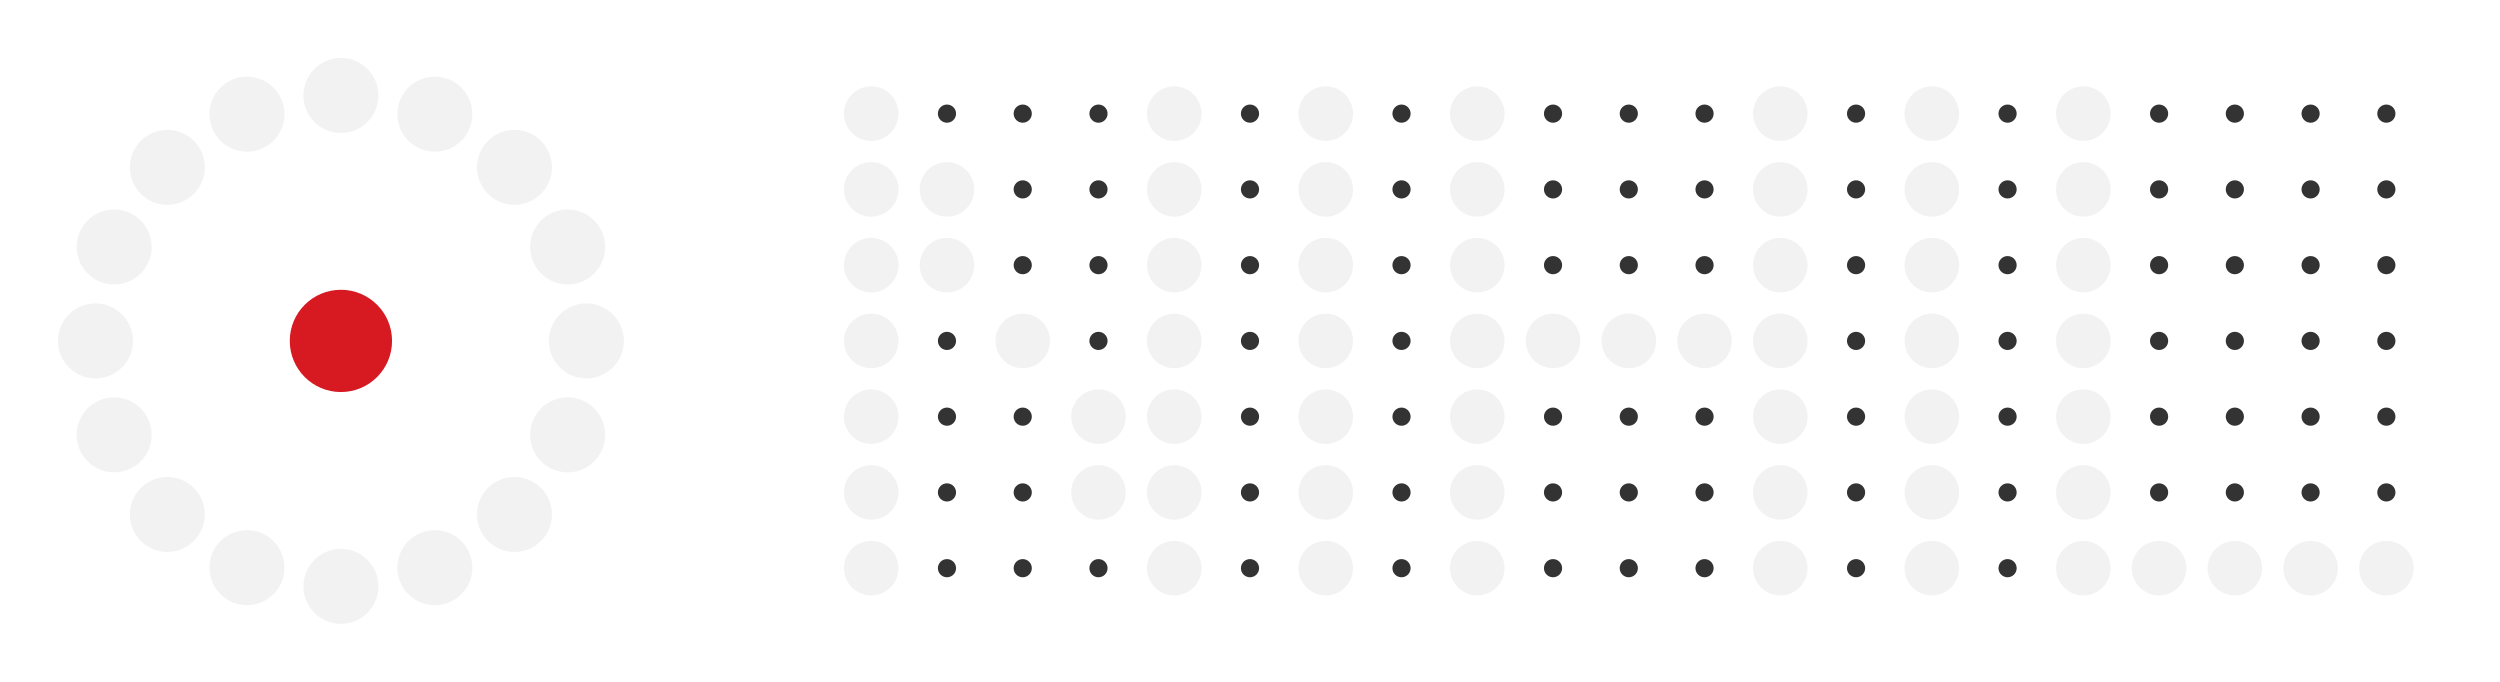
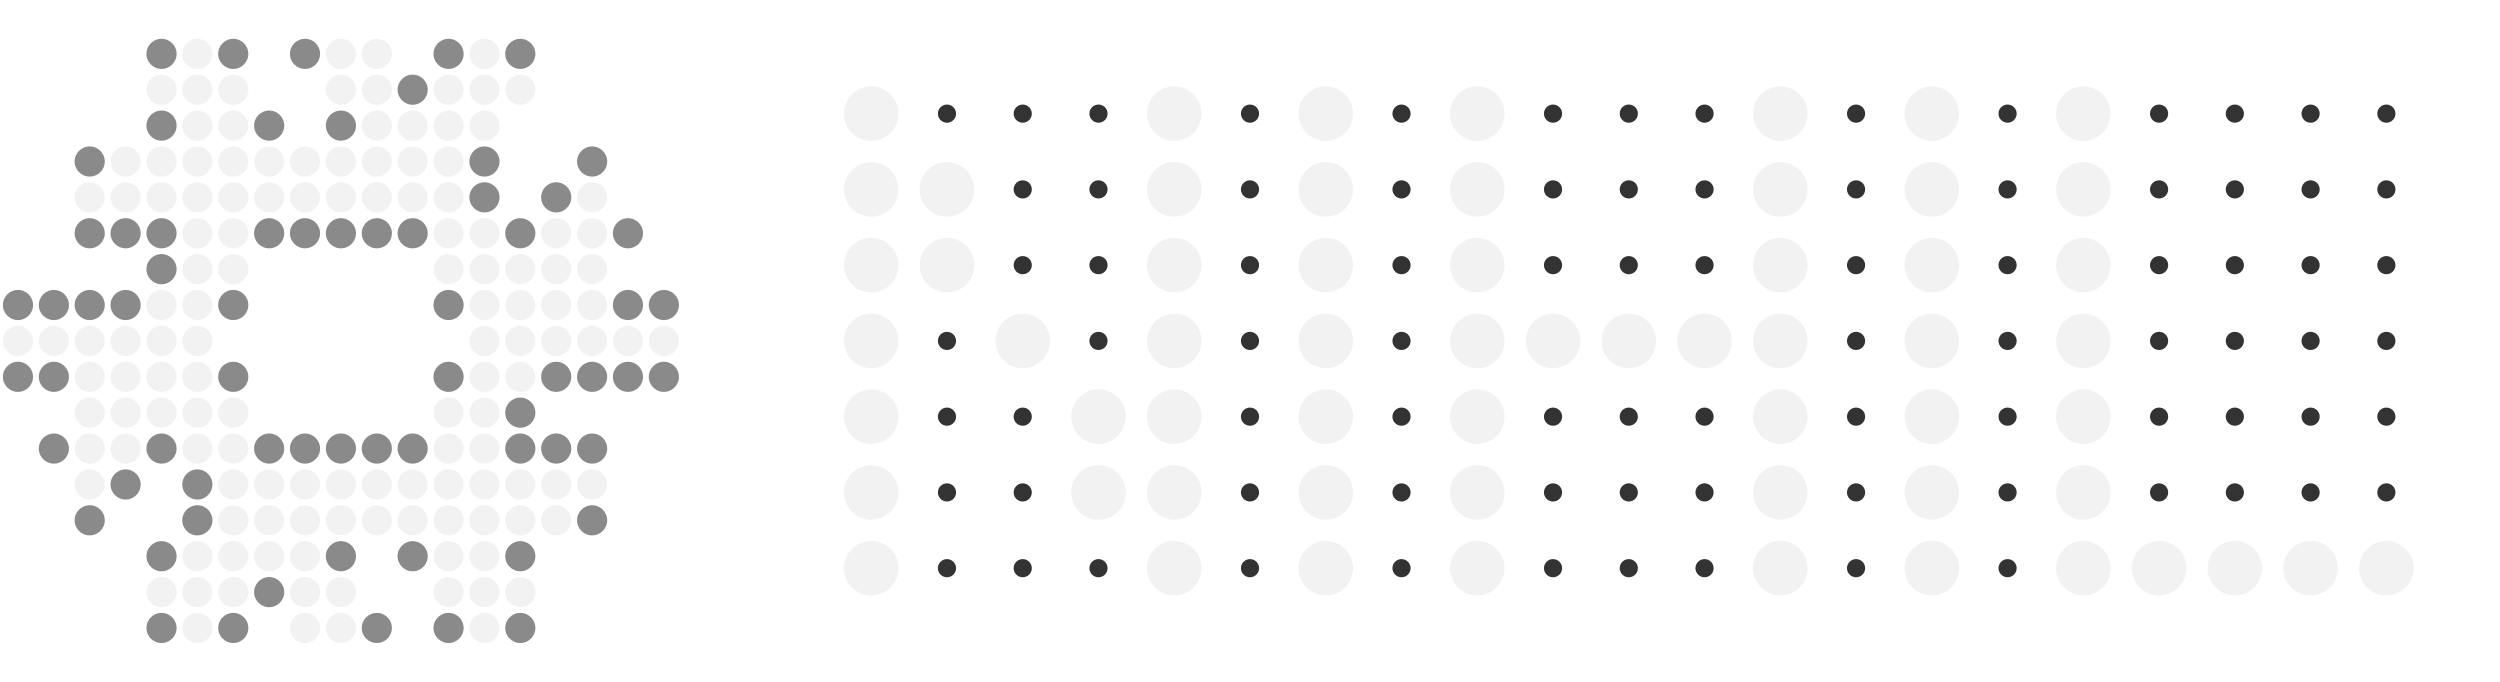
<svg xmlns="http://www.w3.org/2000/svg" viewBox="0 0 330 90" width="330" height="90">
  <g fill="#333333">
    <circle cx="125.00" cy="15.00" r="1.20" />
    <circle cx="125.00" cy="45.00" r="1.20" />
    <circle cx="125.00" cy="55.00" r="1.20" />
    <circle cx="125.00" cy="65.00" r="1.20" />
    <circle cx="125.00" cy="75.00" r="1.20" />
    <circle cx="135.00" cy="15.00" r="1.20" />
    <circle cx="135.00" cy="25.00" r="1.20" />
    <circle cx="135.00" cy="35.00" r="1.20" />
    <circle cx="135.00" cy="55.00" r="1.20" />
    <circle cx="135.00" cy="65.00" r="1.20" />
    <circle cx="135.00" cy="75.00" r="1.20" />
    <circle cx="145.00" cy="15.00" r="1.20" />
    <circle cx="145.00" cy="25.00" r="1.20" />
    <circle cx="145.00" cy="35.00" r="1.20" />
    <circle cx="145.00" cy="45.00" r="1.20" />
    <circle cx="145.00" cy="75.00" r="1.20" />
    <circle cx="165.00" cy="15.00" r="1.20" />
    <circle cx="165.00" cy="25.00" r="1.20" />
    <circle cx="165.00" cy="35.00" r="1.20" />
    <circle cx="165.00" cy="45.00" r="1.20" />
    <circle cx="165.00" cy="55.00" r="1.20" />
    <circle cx="165.00" cy="65.00" r="1.20" />
    <circle cx="165.00" cy="75.00" r="1.20" />
    <circle cx="185.00" cy="15.00" r="1.20" />
    <circle cx="185.00" cy="25.00" r="1.20" />
    <circle cx="185.00" cy="35.00" r="1.20" />
    <circle cx="185.00" cy="45.00" r="1.20" />
    <circle cx="185.00" cy="55.00" r="1.20" />
    <circle cx="185.00" cy="65.00" r="1.20" />
    <circle cx="185.00" cy="75.00" r="1.20" />
    <circle cx="205.00" cy="15.00" r="1.20" />
    <circle cx="205.00" cy="25.00" r="1.20" />
    <circle cx="205.00" cy="35.00" r="1.20" />
    <circle cx="205.00" cy="55.00" r="1.20" />
    <circle cx="205.00" cy="65.00" r="1.20" />
    <circle cx="205.00" cy="75.00" r="1.20" />
    <circle cx="215.00" cy="15.00" r="1.20" />
    <circle cx="215.00" cy="25.00" r="1.20" />
    <circle cx="215.00" cy="35.00" r="1.20" />
    <circle cx="215.00" cy="55.00" r="1.20" />
    <circle cx="215.00" cy="65.00" r="1.20" />
    <circle cx="215.00" cy="75.00" r="1.20" />
    <circle cx="225.00" cy="15.00" r="1.20" />
    <circle cx="225.00" cy="25.00" r="1.20" />
    <circle cx="225.00" cy="35.00" r="1.20" />
    <circle cx="225.00" cy="55.00" r="1.20" />
    <circle cx="225.00" cy="65.00" r="1.20" />
    <circle cx="225.00" cy="75.00" r="1.20" />
    <circle cx="245.00" cy="15.00" r="1.20" />
    <circle cx="245.00" cy="25.00" r="1.20" />
    <circle cx="245.00" cy="35.00" r="1.20" />
    <circle cx="245.00" cy="45.00" r="1.20" />
    <circle cx="245.00" cy="55.00" r="1.20" />
    <circle cx="245.00" cy="65.00" r="1.20" />
    <circle cx="245.00" cy="75.00" r="1.20" />
    <circle cx="265.00" cy="15.00" r="1.20" />
    <circle cx="265.00" cy="25.00" r="1.20" />
    <circle cx="265.00" cy="35.00" r="1.20" />
    <circle cx="265.00" cy="45.00" r="1.20" />
    <circle cx="265.00" cy="55.00" r="1.20" />
    <circle cx="265.00" cy="65.00" r="1.20" />
    <circle cx="265.00" cy="75.00" r="1.20" />
    <circle cx="285.00" cy="15.00" r="1.20" />
    <circle cx="285.00" cy="25.00" r="1.20" />
    <circle cx="285.00" cy="35.00" r="1.20" />
    <circle cx="285.00" cy="45.00" r="1.20" />
    <circle cx="285.00" cy="55.00" r="1.20" />
    <circle cx="285.00" cy="65.00" r="1.20" />
    <circle cx="295.00" cy="15.00" r="1.20" />
    <circle cx="295.00" cy="25.00" r="1.20" />
    <circle cx="295.00" cy="35.00" r="1.20" />
    <circle cx="295.00" cy="45.00" r="1.20" />
    <circle cx="295.00" cy="55.00" r="1.20" />
    <circle cx="295.00" cy="65.00" r="1.20" />
    <circle cx="305.00" cy="15.00" r="1.20" />
    <circle cx="305.00" cy="25.00" r="1.20" />
    <circle cx="305.00" cy="35.00" r="1.20" />
    <circle cx="305.00" cy="45.00" r="1.20" />
    <circle cx="305.00" cy="55.00" r="1.20" />
    <circle cx="305.00" cy="65.00" r="1.20" />
    <circle cx="315.00" cy="15.00" r="1.20" />
    <circle cx="315.00" cy="25.00" r="1.20" />
    <circle cx="315.00" cy="35.00" r="1.20" />
    <circle cx="315.00" cy="45.00" r="1.20" />
    <circle cx="315.00" cy="55.00" r="1.20" />
    <circle cx="315.00" cy="65.00" r="1.20" />
  </g>
+   <g fill="#8A8A8A">
+     <circle cx="21.32" cy="7.11" r="1.99" />
+     <circle cx="30.79" cy="7.11" r="1.99" />
+     <circle cx="40.26" cy="7.11" r="1.99" />
+     <circle cx="59.21" cy="7.11" r="1.99" />
+     <circle cx="68.68" cy="7.11" r="1.99" />
+     <circle cx="54.47" cy="11.84" r="1.99" />
+     <circle cx="21.32" cy="16.58" r="1.99" />
+     <circle cx="35.53" cy="16.58" r="1.99" />
+     <circle cx="45.00" cy="16.58" r="1.99" />
+     <circle cx="11.84" cy="21.32" r="1.99" />
+     <circle cx="63.95" cy="21.32" r="1.99" />
+     <circle cx="78.16" cy="21.32" r="1.99" />
+     <circle cx="63.95" cy="26.05" r="1.99" />
+     <circle cx="73.42" cy="26.05" r="1.99" />
+     <circle cx="11.84" cy="30.79" r="1.99" />
+     <circle cx="16.58" cy="30.79" r="1.99" />
+     <circle cx="21.32" cy="30.79" r="1.99" />
+     <circle cx="35.53" cy="30.79" r="1.99" />
+     <circle cx="40.26" cy="30.79" r="1.99" />
+     <circle cx="45.00" cy="30.79" r="1.99" />
+     <circle cx="49.74" cy="30.79" r="1.99" />
+     <circle cx="54.47" cy="30.79" r="1.99" />
+     <circle cx="68.68" cy="30.79" r="1.99" />
+     <circle cx="82.89" cy="30.79" r="1.99" />
+     <circle cx="21.32" cy="35.53" r="1.99" />
+     <circle cx="2.37" cy="40.26" r="1.99" />
+     <circle cx="7.11" cy="40.26" r="1.99" />
+     <circle cx="11.84" cy="40.26" r="1.99" />
+     <circle cx="16.58" cy="40.26" r="1.99" />
+     <circle cx="30.79" cy="40.26" r="1.99" />
+     <circle cx="59.21" cy="40.26" r="1.99" />
+     <circle cx="82.89" cy="40.26" r="1.99" />
+     <circle cx="87.63" cy="40.26" r="1.99" />
+     <circle cx="2.37" cy="49.74" r="1.99" />
+     <circle cx="7.11" cy="49.74" r="1.99" />
+     <circle cx="30.79" cy="49.74" r="1.99" />
+     <circle cx="59.21" cy="49.74" r="1.99" />
+     <circle cx="73.42" cy="49.74" r="1.99" />
+     <circle cx="78.16" cy="49.74" r="1.99" />
+     <circle cx="82.89" cy="49.74" r="1.99" />
+     <circle cx="87.63" cy="49.74" r="1.99" />
+     <circle cx="68.68" cy="54.47" r="1.99" />
+     <circle cx="7.11" cy="59.21" r="1.99" />
+     <circle cx="21.32" cy="59.21" r="1.99" />
+     <circle cx="35.53" cy="59.21" r="1.99" />
+     <circle cx="40.26" cy="59.21" r="1.99" />
+     <circle cx="45.00" cy="59.21" r="1.99" />
+     <circle cx="49.74" cy="59.21" r="1.99" />
+     <circle cx="54.47" cy="59.21" r="1.99" />
+     <circle cx="68.68" cy="59.21" r="1.99" />
+     <circle cx="73.42" cy="59.21" r="1.99" />
+     <circle cx="78.16" cy="59.21" r="1.99" />
+     <circle cx="16.58" cy="63.95" r="1.99" />
+     <circle cx="26.05" cy="63.95" r="1.99" />
+     <circle cx="11.84" cy="68.68" r="1.99" />
+     <circle cx="26.05" cy="68.68" r="1.99" />
+     <circle cx="78.16" cy="68.68" r="1.99" />
+     <circle cx="21.32" cy="73.42" r="1.99" />
+     <circle cx="45.00" cy="73.42" r="1.99" />
+     <circle cx="54.47" cy="73.42" r="1.99" />
+     <circle cx="68.68" cy="73.42" r="1.99" />
+     <circle cx="35.53" cy="78.16" r="1.99" />
+     <circle cx="21.32" cy="82.89" r="1.99" />
+     <circle cx="30.79" cy="82.89" r="1.99" />
+     <circle cx="49.74" cy="82.89" r="1.99" />
+     <circle cx="59.21" cy="82.89" r="1.99" />
+     <circle cx="68.68" cy="82.89" r="1.99" />
+   </g>
  <g fill="#F2F2F2">
-     <circle cx="45.00" cy="12.60" r="4.95" />
-     <circle cx="57.40" cy="15.07" r="4.95" />
-     <circle cx="67.91" cy="22.09" r="4.95" />
-     <circle cx="74.93" cy="32.60" r="4.95" />
-     <circle cx="77.40" cy="45.00" r="4.95" />
-     <circle cx="74.93" cy="57.40" r="4.95" />
-     <circle cx="67.91" cy="67.91" r="4.95" />
-     <circle cx="57.40" cy="74.93" r="4.95" />
-     <circle cx="45.00" cy="77.40" r="4.95" />
-     <circle cx="32.60" cy="74.93" r="4.95" />
-     <circle cx="22.09" cy="67.91" r="4.95" />
-     <circle cx="15.07" cy="57.40" r="4.95" />
-     <circle cx="12.60" cy="45.00" r="4.95" />
-     <circle cx="15.07" cy="32.60" r="4.95" />
-     <circle cx="22.09" cy="22.09" r="4.95" />
-     <circle cx="32.60" cy="15.07" r="4.95" />
+     <circle cx="26.05" cy="7.11" r="1.99" />
+     <circle cx="45.00" cy="7.11" r="1.99" />
+     <circle cx="49.74" cy="7.11" r="1.99" />
+     <circle cx="63.95" cy="7.11" r="1.99" />
+     <circle cx="21.32" cy="11.84" r="1.99" />
+     <circle cx="26.05" cy="11.84" r="1.99" />
+     <circle cx="30.79" cy="11.84" r="1.99" />
+     <circle cx="45.00" cy="11.84" r="1.99" />
+     <circle cx="49.74" cy="11.84" r="1.99" />
+     <circle cx="59.21" cy="11.84" r="1.99" />
+     <circle cx="63.95" cy="11.84" r="1.99" />
+     <circle cx="68.68" cy="11.84" r="1.99" />
+     <circle cx="26.05" cy="16.58" r="1.99" />
+     <circle cx="30.79" cy="16.58" r="1.99" />
+     <circle cx="49.74" cy="16.58" r="1.99" />
+     <circle cx="54.47" cy="16.58" r="1.99" />
+     <circle cx="59.21" cy="16.58" r="1.99" />
+     <circle cx="63.95" cy="16.58" r="1.99" />
+     <circle cx="16.58" cy="21.32" r="1.99" />
+     <circle cx="21.32" cy="21.32" r="1.99" />
+     <circle cx="26.05" cy="21.32" r="1.99" />
+     <circle cx="30.79" cy="21.32" r="1.99" />
+     <circle cx="35.53" cy="21.32" r="1.99" />
+     <circle cx="40.26" cy="21.32" r="1.99" />
+     <circle cx="45.00" cy="21.32" r="1.99" />
+     <circle cx="49.74" cy="21.32" r="1.99" />
+     <circle cx="54.47" cy="21.32" r="1.99" />
+     <circle cx="59.21" cy="21.32" r="1.99" />
+     <circle cx="11.84" cy="26.05" r="1.99" />
+     <circle cx="16.58" cy="26.05" r="1.99" />
+     <circle cx="21.32" cy="26.05" r="1.99" />
+     <circle cx="26.05" cy="26.05" r="1.99" />
+     <circle cx="30.79" cy="26.05" r="1.99" />
+     <circle cx="35.53" cy="26.05" r="1.99" />
+     <circle cx="40.26" cy="26.05" r="1.99" />
+     <circle cx="45.00" cy="26.05" r="1.99" />
+     <circle cx="49.74" cy="26.05" r="1.99" />
+     <circle cx="54.47" cy="26.05" r="1.99" />
+     <circle cx="59.21" cy="26.05" r="1.99" />
+     <circle cx="78.16" cy="26.05" r="1.99" />
+     <circle cx="26.05" cy="30.79" r="1.99" />
+     <circle cx="30.79" cy="30.79" r="1.99" />
+     <circle cx="59.21" cy="30.79" r="1.99" />
+     <circle cx="63.95" cy="30.79" r="1.99" />
+     <circle cx="73.42" cy="30.79" r="1.99" />
+     <circle cx="78.16" cy="30.79" r="1.99" />
+     <circle cx="26.05" cy="35.53" r="1.99" />
+     <circle cx="30.79" cy="35.53" r="1.99" />
+     <circle cx="59.21" cy="35.53" r="1.99" />
+     <circle cx="63.95" cy="35.53" r="1.99" />
+     <circle cx="68.68" cy="35.53" r="1.99" />
+     <circle cx="73.42" cy="35.53" r="1.99" />
+     <circle cx="78.16" cy="35.53" r="1.99" />
+     <circle cx="21.32" cy="40.26" r="1.99" />
+     <circle cx="26.05" cy="40.26" r="1.99" />
+     <circle cx="63.95" cy="40.26" r="1.99" />
+     <circle cx="68.68" cy="40.26" r="1.99" />
+     <circle cx="73.42" cy="40.26" r="1.99" />
+     <circle cx="78.16" cy="40.26" r="1.99" />
+     <circle cx="2.37" cy="45.00" r="1.99" />
+     <circle cx="7.11" cy="45.00" r="1.99" />
+     <circle cx="11.84" cy="45.00" r="1.99" />
+     <circle cx="16.58" cy="45.00" r="1.99" />
+     <circle cx="21.32" cy="45.00" r="1.99" />
+     <circle cx="26.05" cy="45.00" r="1.99" />
+     <circle cx="63.95" cy="45.00" r="1.99" />
+     <circle cx="68.68" cy="45.00" r="1.99" />
+     <circle cx="73.42" cy="45.00" r="1.99" />
+     <circle cx="78.16" cy="45.00" r="1.99" />
+     <circle cx="82.89" cy="45.00" r="1.99" />
+     <circle cx="87.63" cy="45.00" r="1.99" />
+     <circle cx="11.84" cy="49.74" r="1.99" />
+     <circle cx="16.58" cy="49.74" r="1.99" />
+     <circle cx="21.32" cy="49.74" r="1.99" />
+     <circle cx="26.05" cy="49.74" r="1.99" />
+     <circle cx="63.95" cy="49.74" r="1.99" />
+     <circle cx="68.68" cy="49.74" r="1.99" />
+     <circle cx="11.84" cy="54.47" r="1.99" />
+     <circle cx="16.58" cy="54.47" r="1.99" />
+     <circle cx="21.32" cy="54.47" r="1.99" />
+     <circle cx="26.05" cy="54.47" r="1.99" />
+     <circle cx="30.79" cy="54.47" r="1.99" />
+     <circle cx="59.21" cy="54.47" r="1.99" />
+     <circle cx="63.95" cy="54.47" r="1.99" />
+     <circle cx="11.84" cy="59.21" r="1.99" />
+     <circle cx="16.58" cy="59.21" r="1.99" />
+     <circle cx="26.05" cy="59.21" r="1.99" />
+     <circle cx="30.79" cy="59.21" r="1.99" />
+     <circle cx="59.21" cy="59.21" r="1.99" />
+     <circle cx="63.95" cy="59.21" r="1.99" />
+     <circle cx="11.84" cy="63.95" r="1.99" />
+     <circle cx="30.79" cy="63.95" r="1.99" />
+     <circle cx="35.53" cy="63.95" r="1.99" />
+     <circle cx="40.26" cy="63.95" r="1.99" />
+     <circle cx="45.00" cy="63.95" r="1.99" />
+     <circle cx="49.74" cy="63.95" r="1.99" />
+     <circle cx="54.47" cy="63.95" r="1.99" />
+     <circle cx="59.21" cy="63.95" r="1.99" />
+     <circle cx="63.95" cy="63.95" r="1.99" />
+     <circle cx="68.68" cy="63.95" r="1.99" />
+     <circle cx="73.42" cy="63.95" r="1.99" />
+     <circle cx="78.16" cy="63.95" r="1.99" />
+     <circle cx="30.79" cy="68.68" r="1.99" />
+     <circle cx="35.53" cy="68.68" r="1.99" />
+     <circle cx="40.26" cy="68.68" r="1.99" />
+     <circle cx="45.00" cy="68.68" r="1.99" />
+     <circle cx="49.74" cy="68.68" r="1.99" />
+     <circle cx="54.47" cy="68.68" r="1.99" />
+     <circle cx="59.21" cy="68.68" r="1.99" />
+     <circle cx="63.95" cy="68.68" r="1.99" />
+     <circle cx="68.68" cy="68.68" r="1.99" />
+     <circle cx="73.42" cy="68.68" r="1.99" />
+     <circle cx="26.05" cy="73.42" r="1.99" />
+     <circle cx="30.79" cy="73.42" r="1.99" />
+     <circle cx="35.53" cy="73.42" r="1.99" />
+     <circle cx="40.26" cy="73.42" r="1.99" />
+     <circle cx="59.21" cy="73.42" r="1.99" />
+     <circle cx="63.95" cy="73.42" r="1.99" />
+     <circle cx="21.32" cy="78.16" r="1.99" />
+     <circle cx="26.05" cy="78.16" r="1.99" />
+     <circle cx="30.79" cy="78.16" r="1.99" />
+     <circle cx="40.26" cy="78.16" r="1.99" />
+     <circle cx="45.00" cy="78.16" r="1.99" />
+     <circle cx="59.21" cy="78.16" r="1.99" />
+     <circle cx="63.95" cy="78.16" r="1.99" />
+     <circle cx="68.68" cy="78.16" r="1.99" />
+     <circle cx="26.05" cy="82.89" r="1.99" />
+     <circle cx="40.26" cy="82.89" r="1.99" />
+     <circle cx="45.00" cy="82.89" r="1.99" />
+     <circle cx="63.95" cy="82.89" r="1.99" />
    <circle cx="115.00" cy="15.00" r="3.60" />
    <circle cx="115.00" cy="25.00" r="3.60" />
    <circle cx="115.00" cy="35.00" r="3.60" />
    <circle cx="115.00" cy="45.00" r="3.60" />
    <circle cx="115.00" cy="55.00" r="3.60" />
    <circle cx="115.00" cy="65.00" r="3.60" />
    <circle cx="115.00" cy="75.00" r="3.60" />
    <circle cx="125.00" cy="25.00" r="3.60" />
    <circle cx="125.00" cy="35.00" r="3.60" />
    <circle cx="135.00" cy="45.00" r="3.60" />
    <circle cx="145.00" cy="55.00" r="3.60" />
    <circle cx="145.00" cy="65.00" r="3.60" />
    <circle cx="155.00" cy="15.00" r="3.60" />
    <circle cx="155.00" cy="25.00" r="3.60" />
    <circle cx="155.00" cy="35.00" r="3.60" />
    <circle cx="155.00" cy="45.00" r="3.60" />
    <circle cx="155.00" cy="55.00" r="3.60" />
    <circle cx="155.00" cy="65.00" r="3.60" />
    <circle cx="155.00" cy="75.00" r="3.60" />
    <circle cx="175.00" cy="15.00" r="3.60" />
    <circle cx="175.00" cy="25.00" r="3.60" />
    <circle cx="175.00" cy="35.00" r="3.60" />
    <circle cx="175.00" cy="45.00" r="3.60" />
    <circle cx="175.00" cy="55.00" r="3.60" />
    <circle cx="175.00" cy="65.00" r="3.60" />
    <circle cx="175.00" cy="75.00" r="3.60" />
    <circle cx="195.00" cy="15.00" r="3.60" />
    <circle cx="195.00" cy="25.00" r="3.60" />
    <circle cx="195.00" cy="35.00" r="3.60" />
    <circle cx="195.00" cy="45.00" r="3.60" />
    <circle cx="195.00" cy="55.00" r="3.60" />
    <circle cx="195.00" cy="65.00" r="3.60" />
    <circle cx="195.00" cy="75.00" r="3.60" />
    <circle cx="205.00" cy="45.00" r="3.60" />
    <circle cx="215.00" cy="45.00" r="3.60" />
    <circle cx="225.00" cy="45.00" r="3.60" />
    <circle cx="235.00" cy="15.00" r="3.60" />
    <circle cx="235.00" cy="25.00" r="3.60" />
    <circle cx="235.00" cy="35.00" r="3.60" />
    <circle cx="235.00" cy="45.00" r="3.60" />
    <circle cx="235.00" cy="55.00" r="3.60" />
    <circle cx="235.00" cy="65.00" r="3.60" />
    <circle cx="235.00" cy="75.00" r="3.60" />
    <circle cx="255.00" cy="15.00" r="3.60" />
    <circle cx="255.00" cy="25.00" r="3.60" />
    <circle cx="255.00" cy="35.00" r="3.60" />
    <circle cx="255.00" cy="45.00" r="3.60" />
    <circle cx="255.00" cy="55.00" r="3.60" />
    <circle cx="255.00" cy="65.00" r="3.60" />
    <circle cx="255.00" cy="75.00" r="3.60" />
    <circle cx="275.00" cy="15.00" r="3.60" />
    <circle cx="275.00" cy="25.00" r="3.60" />
    <circle cx="275.00" cy="35.00" r="3.60" />
    <circle cx="275.00" cy="45.00" r="3.60" />
    <circle cx="275.00" cy="55.00" r="3.60" />
    <circle cx="275.00" cy="65.00" r="3.60" />
    <circle cx="275.00" cy="75.00" r="3.60" />
    <circle cx="285.00" cy="75.00" r="3.60" />
    <circle cx="295.00" cy="75.00" r="3.60" />
    <circle cx="305.00" cy="75.00" r="3.60" />
    <circle cx="315.00" cy="75.00" r="3.60" />
  </g>
-   <g fill="#D71921">
-     <circle cx="45.00" cy="45.00" r="6.75" />
-   </g>
</svg>
